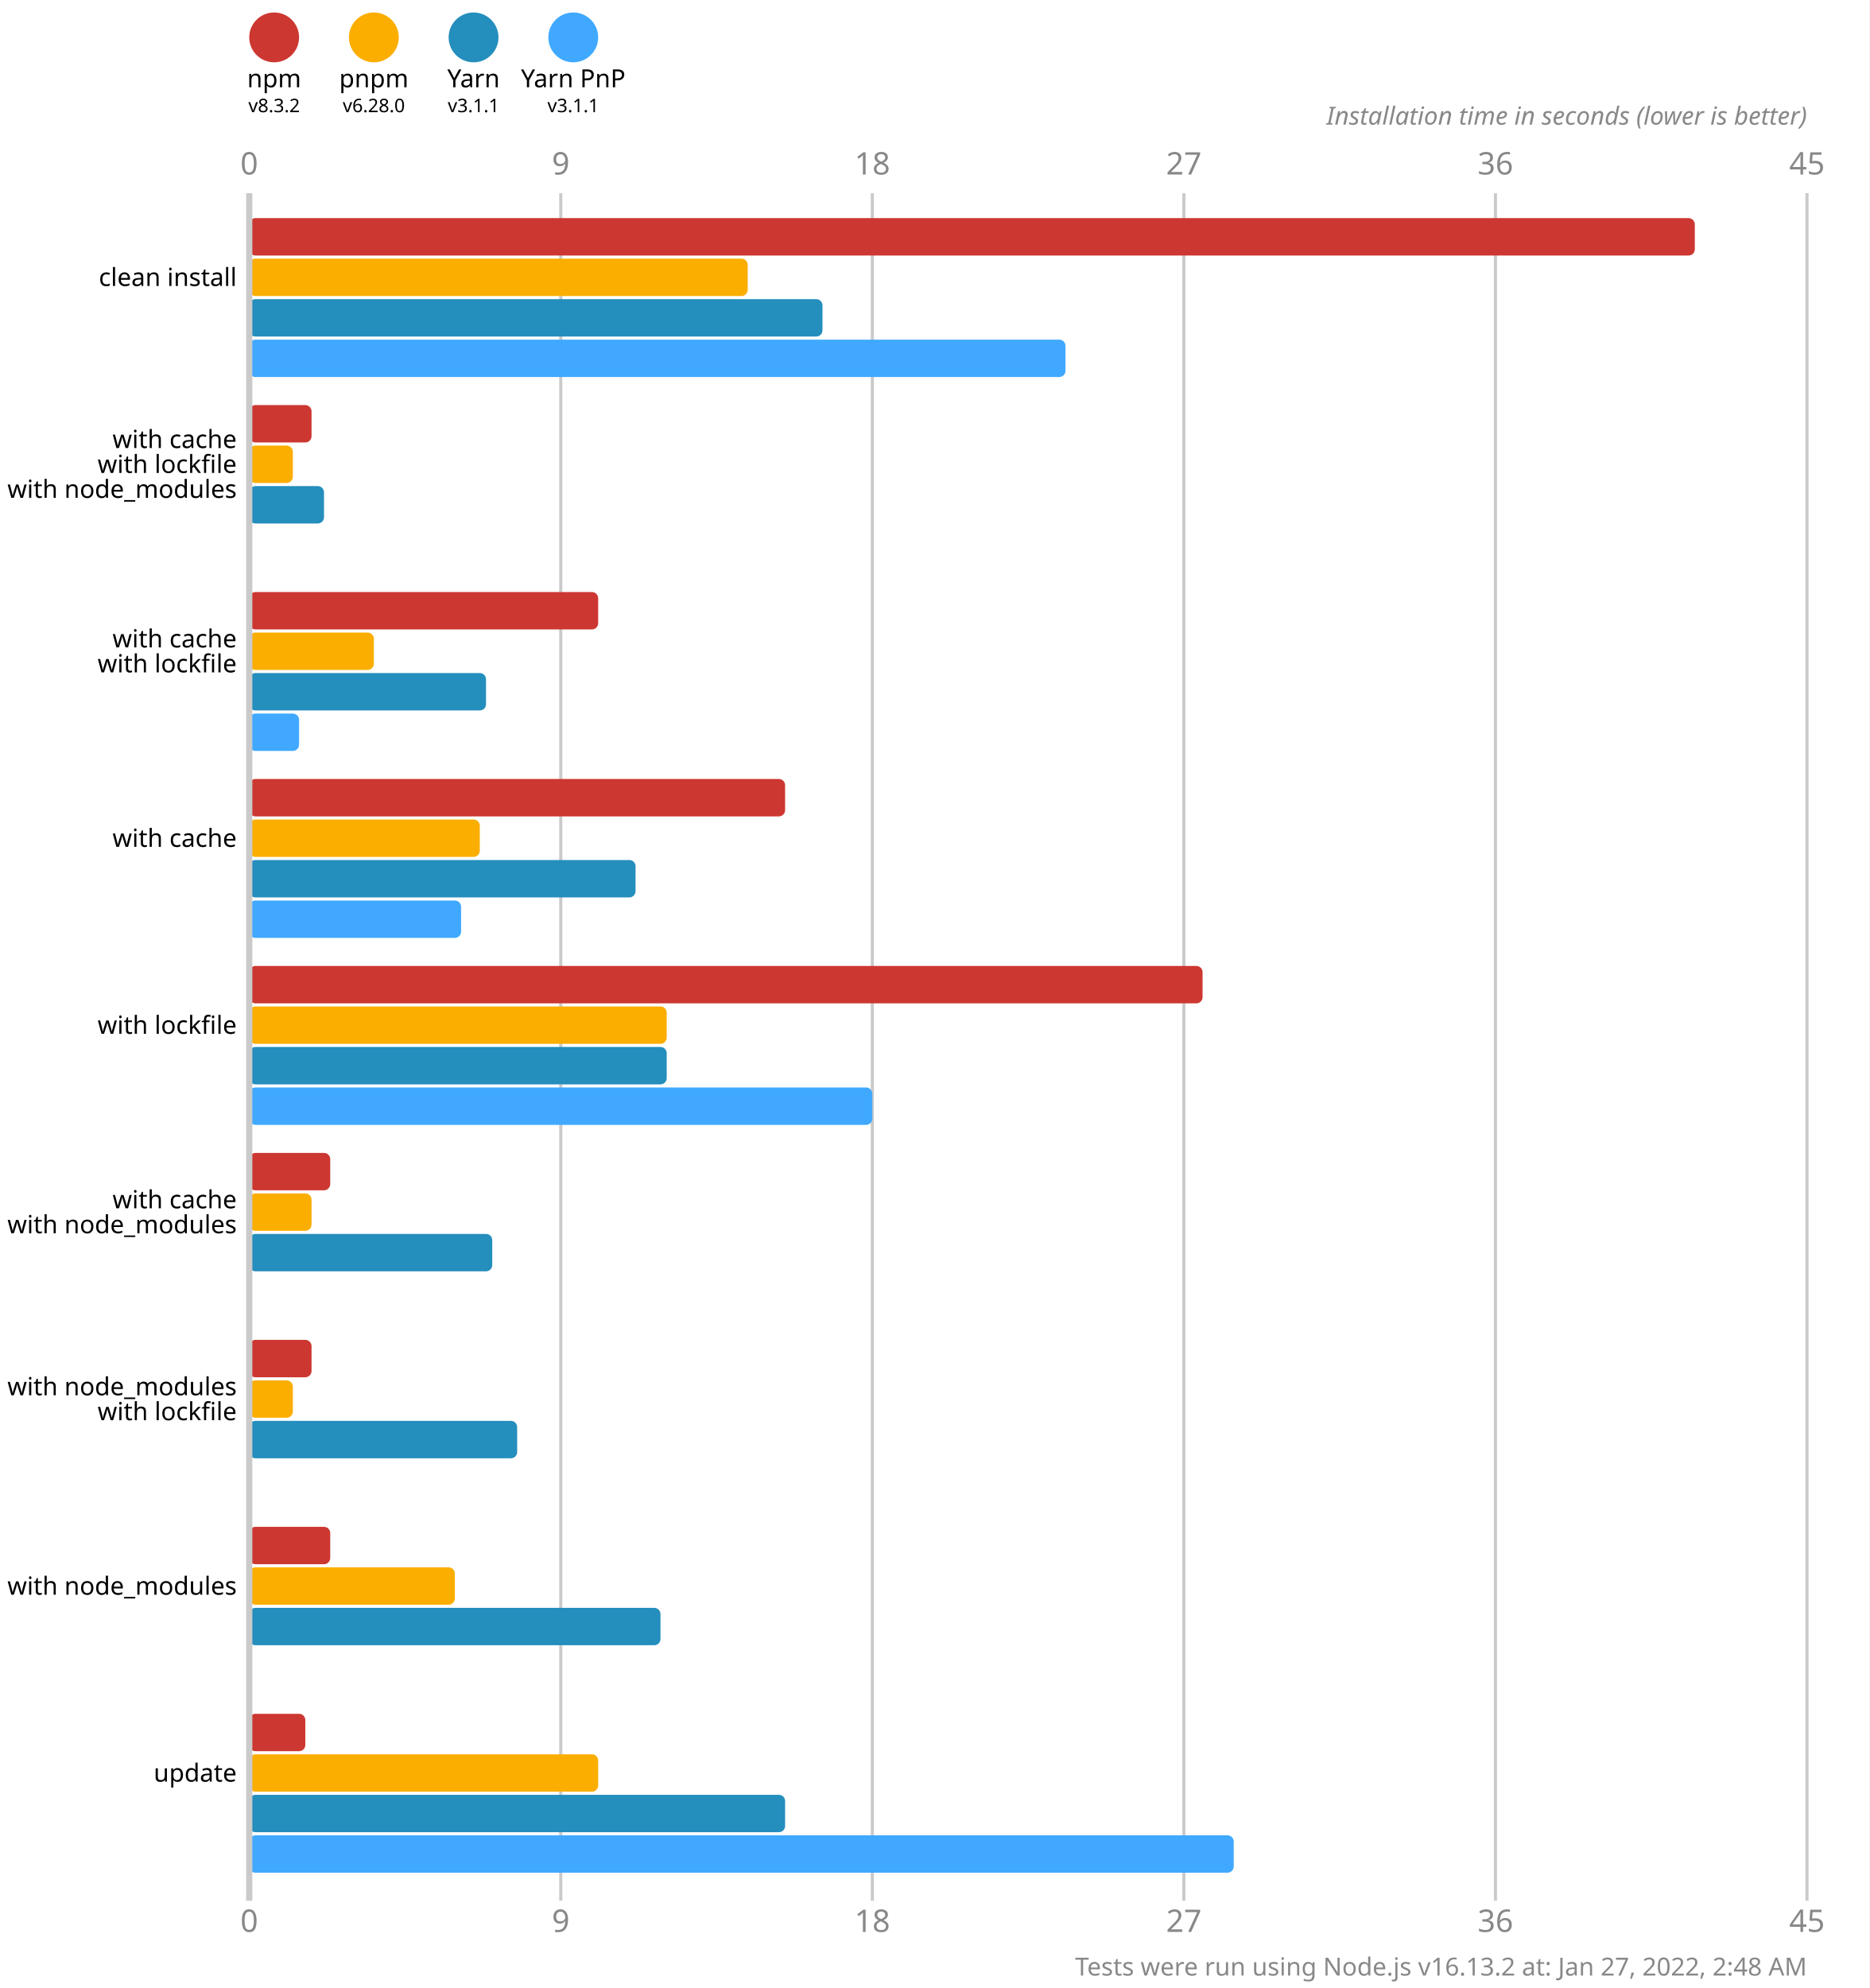
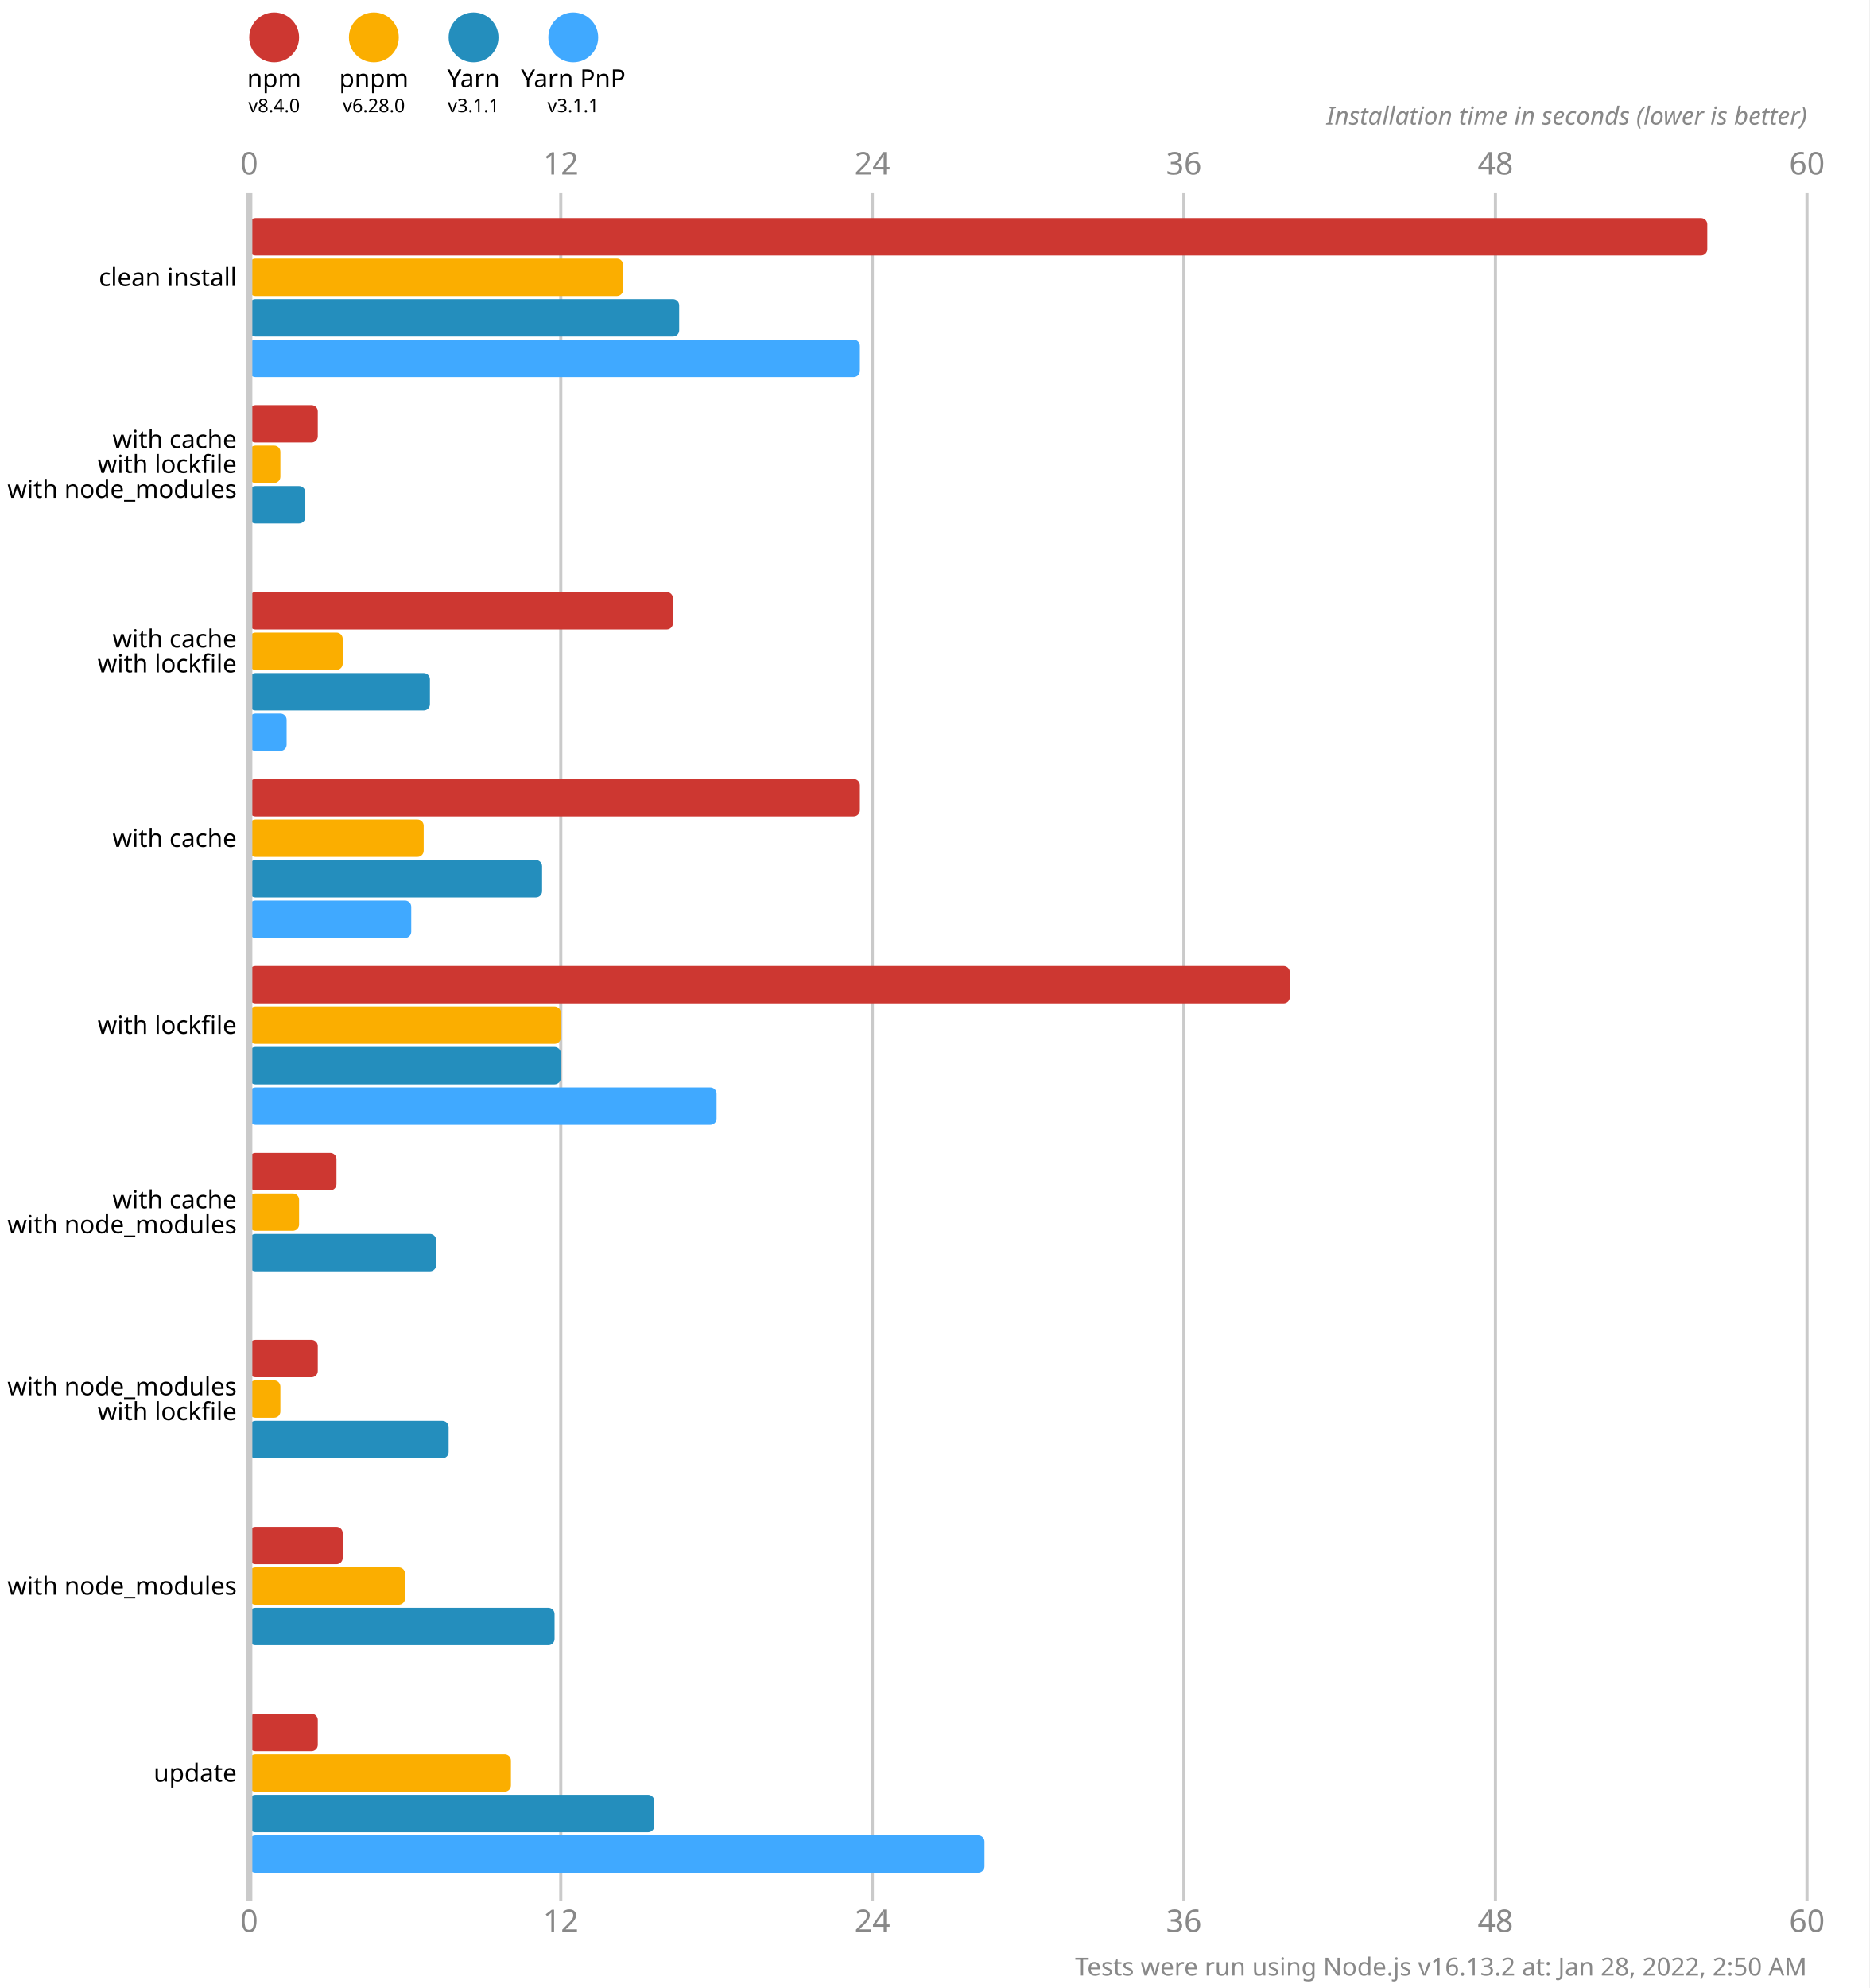
<svg xmlns="http://www.w3.org/2000/svg" version="1.1" viewBox="0 0 300 319">
  <style>
    .font { font-family: sans-serif; }
    .s3 { font-size: 3px; }
    .s4 { font-size: 4px; }
    .s5 { font-size: 5px; }
    .line { stroke: #cacaca; }
    .width { stroke-width: 0.5; }
    .text { fill: #888; }
  </style>
  <rect x="0" y="0" width="300" height="319" fill="#fff" />
  <circle cx="44" cy="6" r="4" fill="#cd3731" />
  <text x="44" y="14" class="font s4" text-anchor="middle">npm</text>
-   <text x="44" y="18" class="font s3" text-anchor="middle">v8.3.2</text>
+   <text x="44" y="18" class="font s3" text-anchor="middle">v8.4.0</text>
  <circle cx="60" cy="6" r="4" fill="#fbae00" />
  <text x="60" y="14" class="font s4" text-anchor="middle">pnpm</text>
  <text x="60" y="18" class="font s3" text-anchor="middle">v6.28.0</text>
  <circle cx="76" cy="6" r="4" fill="#248ebd" />
  <text x="76" y="14" class="font s4" text-anchor="middle">Yarn</text>
  <text x="76" y="18" class="font s3" text-anchor="middle">v3.1.1</text>
  <circle cx="92" cy="6" r="4" fill="#40a9ff" />
  <text x="92" y="14" class="font s4" text-anchor="middle">Yarn PnP</text>
  <text x="92" y="18" class="font s3" text-anchor="middle">v3.1.1</text>
  <text x="40" y="28" class="font s5 text" text-anchor="middle">0</text>
  <text x="40" y="310" class="font s5 text" text-anchor="middle">0</text>
  <line x1="90" y1="31" x2="90" y2="305" class="line width" />
-   <text x="90" y="28" class="font s5 text" text-anchor="middle">9</text>
-   <text x="90" y="310" class="font s5 text" text-anchor="middle">9</text>
+   <text x="90" y="28" class="font s5 text" text-anchor="middle">12</text>
+   <text x="90" y="310" class="font s5 text" text-anchor="middle">12</text>
  <line x1="140" y1="31" x2="140" y2="305" class="line width" />
-   <text x="140" y="28" class="font s5 text" text-anchor="middle">18</text>
-   <text x="140" y="310" class="font s5 text" text-anchor="middle">18</text>
+   <text x="140" y="28" class="font s5 text" text-anchor="middle">24</text>
+   <text x="140" y="310" class="font s5 text" text-anchor="middle">24</text>
  <line x1="190" y1="31" x2="190" y2="305" class="line width" />
-   <text x="190" y="28" class="font s5 text" text-anchor="middle">27</text>
-   <text x="190" y="310" class="font s5 text" text-anchor="middle">27</text>
+   <text x="190" y="28" class="font s5 text" text-anchor="middle">36</text>
+   <text x="190" y="310" class="font s5 text" text-anchor="middle">36</text>
  <line x1="240" y1="31" x2="240" y2="305" class="line width" />
-   <text x="240" y="28" class="font s5 text" text-anchor="middle">36</text>
-   <text x="240" y="310" class="font s5 text" text-anchor="middle">36</text>
+   <text x="240" y="28" class="font s5 text" text-anchor="middle">48</text>
+   <text x="240" y="310" class="font s5 text" text-anchor="middle">48</text>
  <line x1="290" y1="31" x2="290" y2="305" class="line width" />
-   <text x="290" y="28" class="font s5 text" text-anchor="middle">45</text>
-   <text x="290" y="310" class="font s5 text" text-anchor="middle">45</text>
+   <text x="290" y="28" class="font s5 text" text-anchor="middle">60</text>
+   <text x="290" y="310" class="font s5 text" text-anchor="middle">60</text>
  <text x="290" y="20" class="font s4 text" font-style="italic" text-anchor="end">Installation time in seconds (lower is better)</text>
-   <rect x="40" y="35" width="232" height="6" fill="#cd3731" rx="1" ry="1" />
-   <rect x="40" y="41.5" width="80" height="6" fill="#fbae00" rx="1" ry="1" />
-   <rect x="40" y="48" width="92" height="6" fill="#248ebd" rx="1" ry="1" />
-   <rect x="40" y="54.5" width="131" height="6" fill="#40a9ff" rx="1" ry="1" />
-   <rect x="40" y="65" width="10" height="6" fill="#cd3731" rx="1" ry="1" />
-   <rect x="40" y="71.5" width="7" height="6" fill="#fbae00" rx="1" ry="1" />
-   <rect x="40" y="78" width="12" height="6" fill="#248ebd" rx="1" ry="1" />
+   <rect x="40" y="35" width="234" height="6" fill="#cd3731" rx="1" ry="1" />
+   <rect x="40" y="41.5" width="60" height="6" fill="#fbae00" rx="1" ry="1" />
+   <rect x="40" y="48" width="69" height="6" fill="#248ebd" rx="1" ry="1" />
+   <rect x="40" y="54.5" width="98" height="6" fill="#40a9ff" rx="1" ry="1" />
+   <rect x="40" y="65" width="11" height="6" fill="#cd3731" rx="1" ry="1" />
+   <rect x="40" y="71.5" width="5" height="6" fill="#fbae00" rx="1" ry="1" />
+   <rect x="40" y="78" width="9" height="6" fill="#248ebd" rx="1" ry="1" />
  <rect x="40" y="84.5" width="0" height="6" fill="#40a9ff" rx="1" ry="1" />
-   <rect x="40" y="95" width="56" height="6" fill="#cd3731" rx="1" ry="1" />
-   <rect x="40" y="101.5" width="20" height="6" fill="#fbae00" rx="1" ry="1" />
-   <rect x="40" y="108" width="38" height="6" fill="#248ebd" rx="1" ry="1" />
-   <rect x="40" y="114.5" width="8" height="6" fill="#40a9ff" rx="1" ry="1" />
-   <rect x="40" y="125" width="86" height="6" fill="#cd3731" rx="1" ry="1" />
-   <rect x="40" y="131.5" width="37" height="6" fill="#fbae00" rx="1" ry="1" />
-   <rect x="40" y="138" width="62" height="6" fill="#248ebd" rx="1" ry="1" />
-   <rect x="40" y="144.5" width="34" height="6" fill="#40a9ff" rx="1" ry="1" />
-   <rect x="40" y="155" width="153" height="6" fill="#cd3731" rx="1" ry="1" />
-   <rect x="40" y="161.5" width="67" height="6" fill="#fbae00" rx="1" ry="1" />
-   <rect x="40" y="168" width="67" height="6" fill="#248ebd" rx="1" ry="1" />
-   <rect x="40" y="174.5" width="100" height="6" fill="#40a9ff" rx="1" ry="1" />
-   <rect x="40" y="185" width="13" height="6" fill="#cd3731" rx="1" ry="1" />
-   <rect x="40" y="191.5" width="10" height="6" fill="#fbae00" rx="1" ry="1" />
-   <rect x="40" y="198" width="39" height="6" fill="#248ebd" rx="1" ry="1" />
+   <rect x="40" y="95" width="68" height="6" fill="#cd3731" rx="1" ry="1" />
+   <rect x="40" y="101.5" width="15" height="6" fill="#fbae00" rx="1" ry="1" />
+   <rect x="40" y="108" width="29" height="6" fill="#248ebd" rx="1" ry="1" />
+   <rect x="40" y="114.5" width="6" height="6" fill="#40a9ff" rx="1" ry="1" />
+   <rect x="40" y="125" width="98" height="6" fill="#cd3731" rx="1" ry="1" />
+   <rect x="40" y="131.5" width="28" height="6" fill="#fbae00" rx="1" ry="1" />
+   <rect x="40" y="138" width="47" height="6" fill="#248ebd" rx="1" ry="1" />
+   <rect x="40" y="144.5" width="26" height="6" fill="#40a9ff" rx="1" ry="1" />
+   <rect x="40" y="155" width="167" height="6" fill="#cd3731" rx="1" ry="1" />
+   <rect x="40" y="161.5" width="50" height="6" fill="#fbae00" rx="1" ry="1" />
+   <rect x="40" y="168" width="50" height="6" fill="#248ebd" rx="1" ry="1" />
+   <rect x="40" y="174.5" width="75" height="6" fill="#40a9ff" rx="1" ry="1" />
+   <rect x="40" y="185" width="14" height="6" fill="#cd3731" rx="1" ry="1" />
+   <rect x="40" y="191.5" width="8" height="6" fill="#fbae00" rx="1" ry="1" />
+   <rect x="40" y="198" width="30" height="6" fill="#248ebd" rx="1" ry="1" />
  <rect x="40" y="204.5" width="0" height="6" fill="#40a9ff" rx="1" ry="1" />
-   <rect x="40" y="215" width="10" height="6" fill="#cd3731" rx="1" ry="1" />
-   <rect x="40" y="221.5" width="7" height="6" fill="#fbae00" rx="1" ry="1" />
-   <rect x="40" y="228" width="43" height="6" fill="#248ebd" rx="1" ry="1" />
+   <rect x="40" y="215" width="11" height="6" fill="#cd3731" rx="1" ry="1" />
+   <rect x="40" y="221.5" width="5" height="6" fill="#fbae00" rx="1" ry="1" />
+   <rect x="40" y="228" width="32" height="6" fill="#248ebd" rx="1" ry="1" />
  <rect x="40" y="234.5" width="0" height="6" fill="#40a9ff" rx="1" ry="1" />
-   <rect x="40" y="245" width="13" height="6" fill="#cd3731" rx="1" ry="1" />
-   <rect x="40" y="251.5" width="33" height="6" fill="#fbae00" rx="1" ry="1" />
-   <rect x="40" y="258" width="66" height="6" fill="#248ebd" rx="1" ry="1" />
+   <rect x="40" y="245" width="15" height="6" fill="#cd3731" rx="1" ry="1" />
+   <rect x="40" y="251.5" width="25" height="6" fill="#fbae00" rx="1" ry="1" />
+   <rect x="40" y="258" width="49" height="6" fill="#248ebd" rx="1" ry="1" />
  <rect x="40" y="264.5" width="0" height="6" fill="#40a9ff" rx="1" ry="1" />
-   <rect x="40" y="275" width="9" height="6" fill="#cd3731" rx="1" ry="1" />
-   <rect x="40" y="281.5" width="56" height="6" fill="#fbae00" rx="1" ry="1" />
-   <rect x="40" y="288" width="86" height="6" fill="#248ebd" rx="1" ry="1" />
-   <rect x="40" y="294.5" width="158" height="6" fill="#40a9ff" rx="1" ry="1" />
+   <rect x="40" y="275" width="11" height="6" fill="#cd3731" rx="1" ry="1" />
+   <rect x="40" y="281.5" width="42" height="6" fill="#fbae00" rx="1" ry="1" />
+   <rect x="40" y="288" width="65" height="6" fill="#248ebd" rx="1" ry="1" />
+   <rect x="40" y="294.5" width="118" height="6" fill="#40a9ff" rx="1" ry="1" />
  <line x1="40" y1="31" x2="40" y2="305" class="line" />
  <text x="38" y="44.5" class="font s4" dominant-baseline="middle" text-anchor="end">clean install</text>
  <text x="38" y="70.5" class="font s4" dominant-baseline="middle" text-anchor="end">with cache</text>
  <text x="38" y="74.5" class="font s4" dominant-baseline="middle" text-anchor="end">with lockfile</text>
  <text x="38" y="78.5" class="font s4" dominant-baseline="middle" text-anchor="end">with node_modules</text>
  <text x="38" y="102.5" class="font s4" dominant-baseline="middle" text-anchor="end">with cache</text>
  <text x="38" y="106.5" class="font s4" dominant-baseline="middle" text-anchor="end">with lockfile</text>
  <text x="38" y="134.5" class="font s4" dominant-baseline="middle" text-anchor="end">with cache</text>
  <text x="38" y="164.5" class="font s4" dominant-baseline="middle" text-anchor="end">with lockfile</text>
  <text x="38" y="192.5" class="font s4" dominant-baseline="middle" text-anchor="end">with cache</text>
  <text x="38" y="196.5" class="font s4" dominant-baseline="middle" text-anchor="end">with node_modules</text>
  <text x="38" y="222.5" class="font s4" dominant-baseline="middle" text-anchor="end">with node_modules</text>
  <text x="38" y="226.5" class="font s4" dominant-baseline="middle" text-anchor="end">with lockfile</text>
  <text x="38" y="254.5" class="font s4" dominant-baseline="middle" text-anchor="end">with node_modules</text>
  <text x="38" y="284.5" class="font s4" dominant-baseline="middle" text-anchor="end">update</text>
-   <text x="290" y="317" class="font s4 text" text-anchor="end">Tests were run using Node.js v16.13.2 at: Jan 27, 2022, 2:48 AM</text>
+   <text x="290" y="317" class="font s4 text" text-anchor="end">Tests were run using Node.js v16.13.2 at: Jan 28, 2022, 2:50 AM</text>
</svg>
